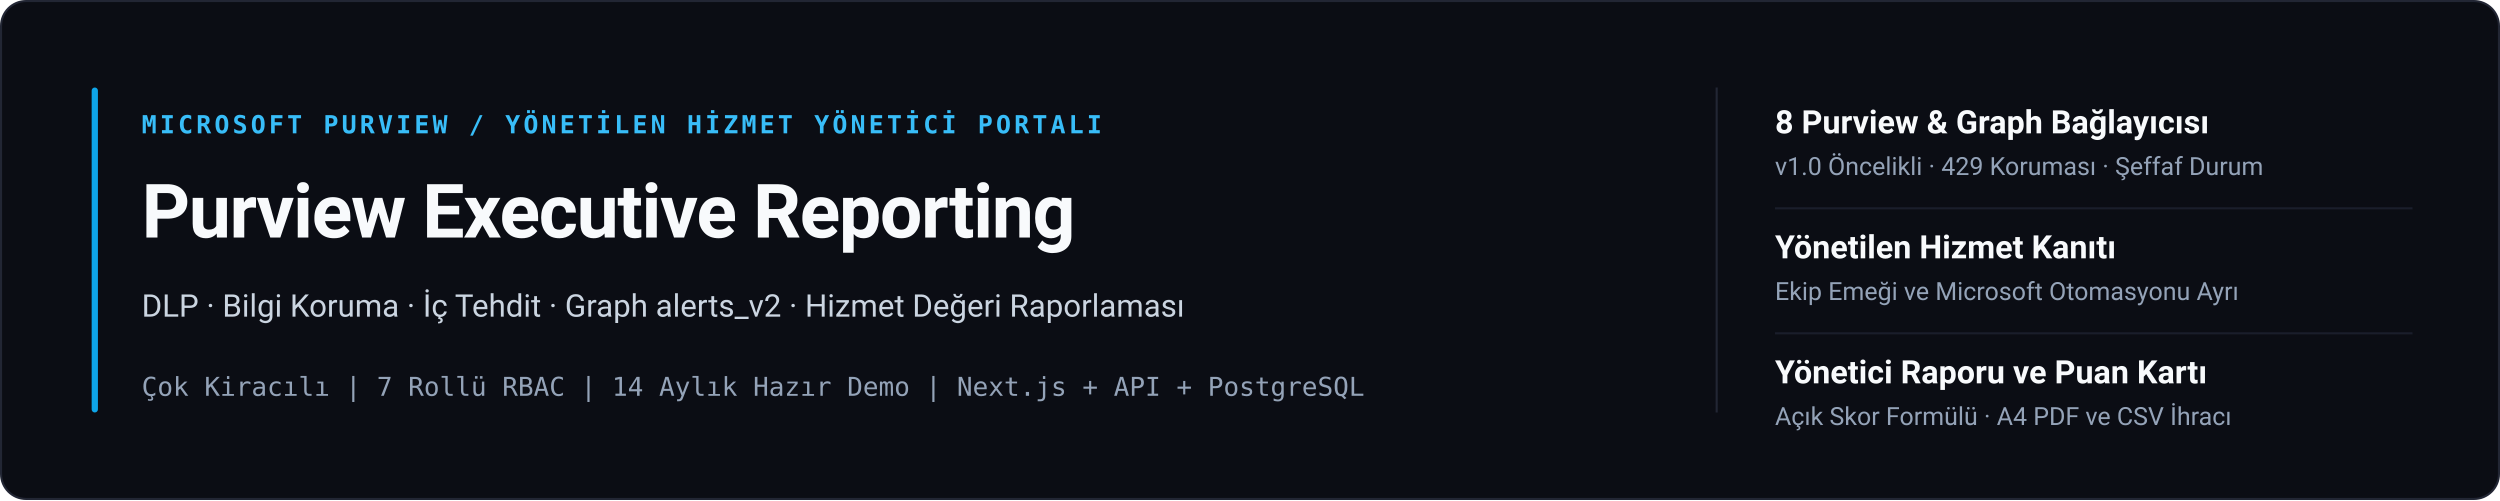
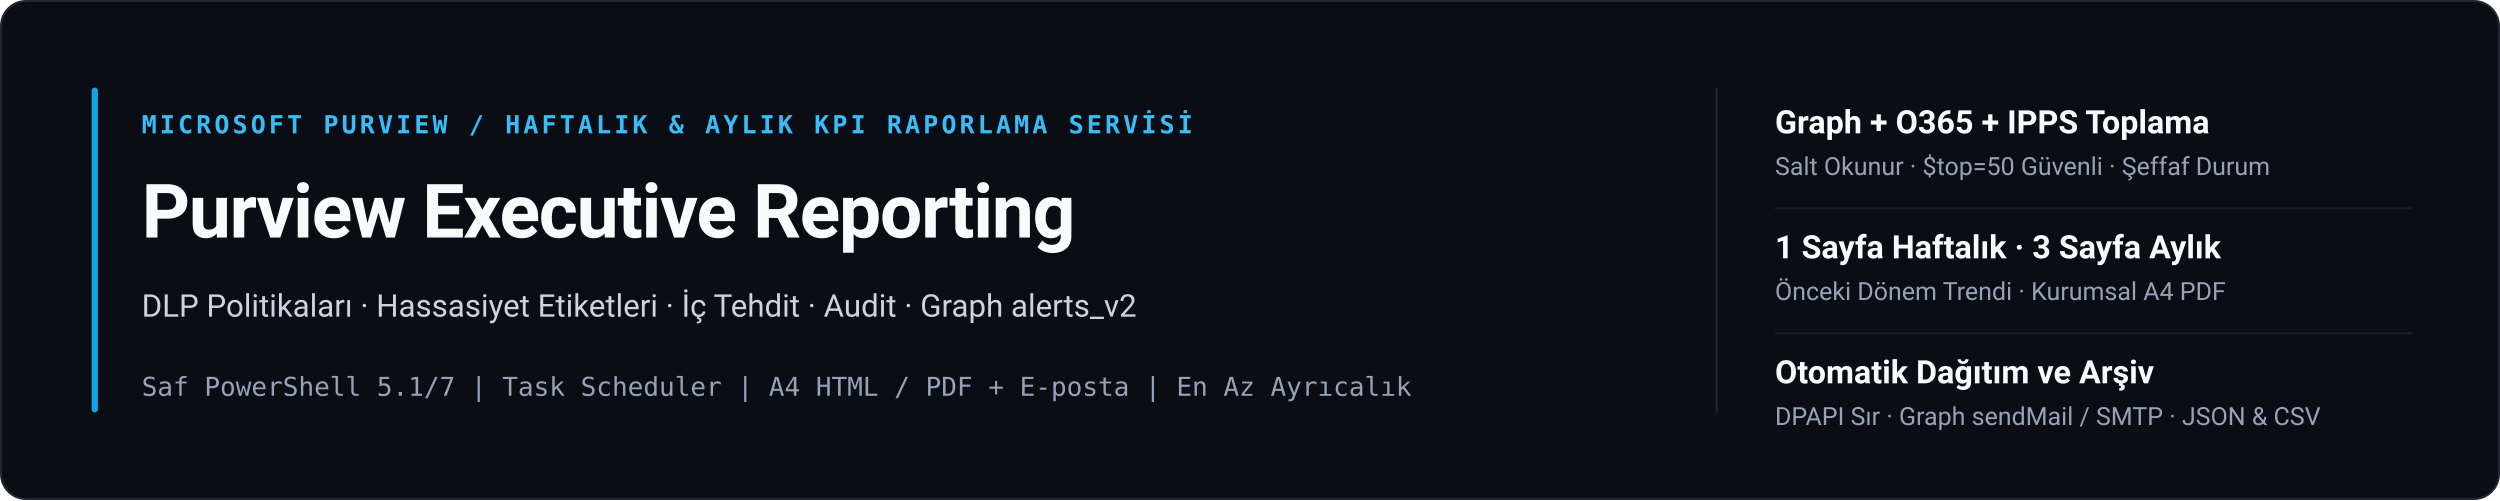
- <svg xmlns="http://www.w3.org/2000/svg" width="1200" height="240" viewBox="0 0 1200 240" role="img" aria-label="Microsoft Purview Yönetilen Hizmet Yönetici Raporlama Portalı">
+ <svg xmlns="http://www.w3.org/2000/svg" width="1200" height="240" viewBox="0 0 1200 240" role="img" aria-label="Purview Reporting - Haftalık ve Aylık Veri Güvenliği Raporlama Otomasyonu">
  <rect x="0.5" y="0.5" width="1199" height="239" rx="12" fill="#0B0D14" stroke="#222634" stroke-width="1" />
  <rect x="44" y="42" width="3" height="156" rx="1.5" fill="#0EA5E9" />
  <text x="68" y="64" fill="#38BDF8" font-family="ui-monospace, SFMono-Regular, Menlo, Consolas, monospace" font-size="12" font-weight="600" letter-spacing="1.5">
-     MICROSOFT PURVIEW  /  YÖNETİLEN HİZMET YÖNETİCİ PORTALI
+     MICROSOFT PURVIEW  /  HAFTALIK &amp; AYLIK KPI RAPORLAMA SERVİSİ
  </text>
  <text x="68" y="114" fill="#F8FAFC" font-family="system-ui, -apple-system, 'Segoe UI', Roboto, Helvetica, Arial, sans-serif" font-size="36" font-weight="600" letter-spacing="-0.6">
    Purview Executive Reporting
  </text>
  <text x="68" y="152" fill="#CBD5E1" font-family="system-ui, -apple-system, 'Segoe UI', Roboto, Helvetica, Arial, sans-serif" font-size="15" font-weight="400">
-     DLP · Bilgi Koruma · İç Tehdit · Graph alerts_v2 · Hizmet Değeri Raporlaması
+     DLP Politikaları · Hassasiyet Etiketleri · İç Tehdit · Audit · Graph alerts_v2
  </text>
  <text x="68" y="190" fill="#94A3B8" font-family="ui-monospace, SFMono-Regular, Menlo, Consolas, monospace" font-size="12.5" font-weight="500">
-     Çok Kiracılı  |  7 Rollü RBAC  |  14 Aylık Hazır Demo  |  Next.js + API + PostgreSQL
+     Saf PowerShell 5.1/7  |  Task Scheduler  |  A4 HTML / PDF + E-posta  |  En Az Ayrıcalık
  </text>
  <line x1="824" y1="42" x2="824" y2="198" stroke="#222634" stroke-width="1" />
  <g transform="translate(852, 46)">
    <text x="0" y="18" fill="#F8FAFC" font-family="system-ui, -apple-system, 'Segoe UI', Roboto, Helvetica, Arial, sans-serif" font-size="15.5" font-weight="600">
-       8 Purview &amp; Graph Bağlayıcısı
+       Graph + O365 + IPPS Toplama
    </text>
    <text x="0" y="38" fill="#94A3B8" font-family="system-ui, -apple-system, 'Segoe UI', Roboto, Helvetica, Arial, sans-serif" font-size="12">
-       v1.0 Öncelikli · 429 Koruması · Şeffaf Durum
+       Salt Okunur · $top=50 Güvenli · Şeffaf Durum
    </text>
    <line x1="0" y1="54" x2="306" y2="54" stroke="#1A1E2B" stroke-width="1" />
    <text x="0" y="78" fill="#F8FAFC" font-family="system-ui, -apple-system, 'Segoe UI', Roboto, Helvetica, Arial, sans-serif" font-size="15.5" font-weight="600">
-       Yönetilen Hizmet Kanıtı
+       1 Sayfa Haftalık · 3 Sayfa Aylık
    </text>
    <text x="0" y="98" fill="#94A3B8" font-family="system-ui, -apple-system, 'Segoe UI', Roboto, Helvetica, Arial, sans-serif" font-size="12">
-       Ekip Emeği ve Microsoft Otomasyonu Ayrı
+       Önceki Dönem Trendi · Kurumsal A4 PDF
    </text>
    <line x1="0" y1="114" x2="306" y2="114" stroke="#1A1E2B" stroke-width="1" />
    <text x="0" y="138" fill="#F8FAFC" font-family="system-ui, -apple-system, 'Segoe UI', Roboto, Helvetica, Arial, sans-serif" font-size="15.5" font-weight="600">
-       Yönetici Raporu ve Puan Kartı
+       Otomatik Dağıtım ve Arşiv
    </text>
    <text x="0" y="158" fill="#94A3B8" font-family="system-ui, -apple-system, 'Segoe UI', Roboto, Helvetica, Arial, sans-serif" font-size="12">
-       Açık Skor Formülü · A4 PDF ve CSV İhracı
+       DPAPI Sır · Graph sendMail / SMTP · JSON &amp; CSV
    </text>
  </g>
</svg>
